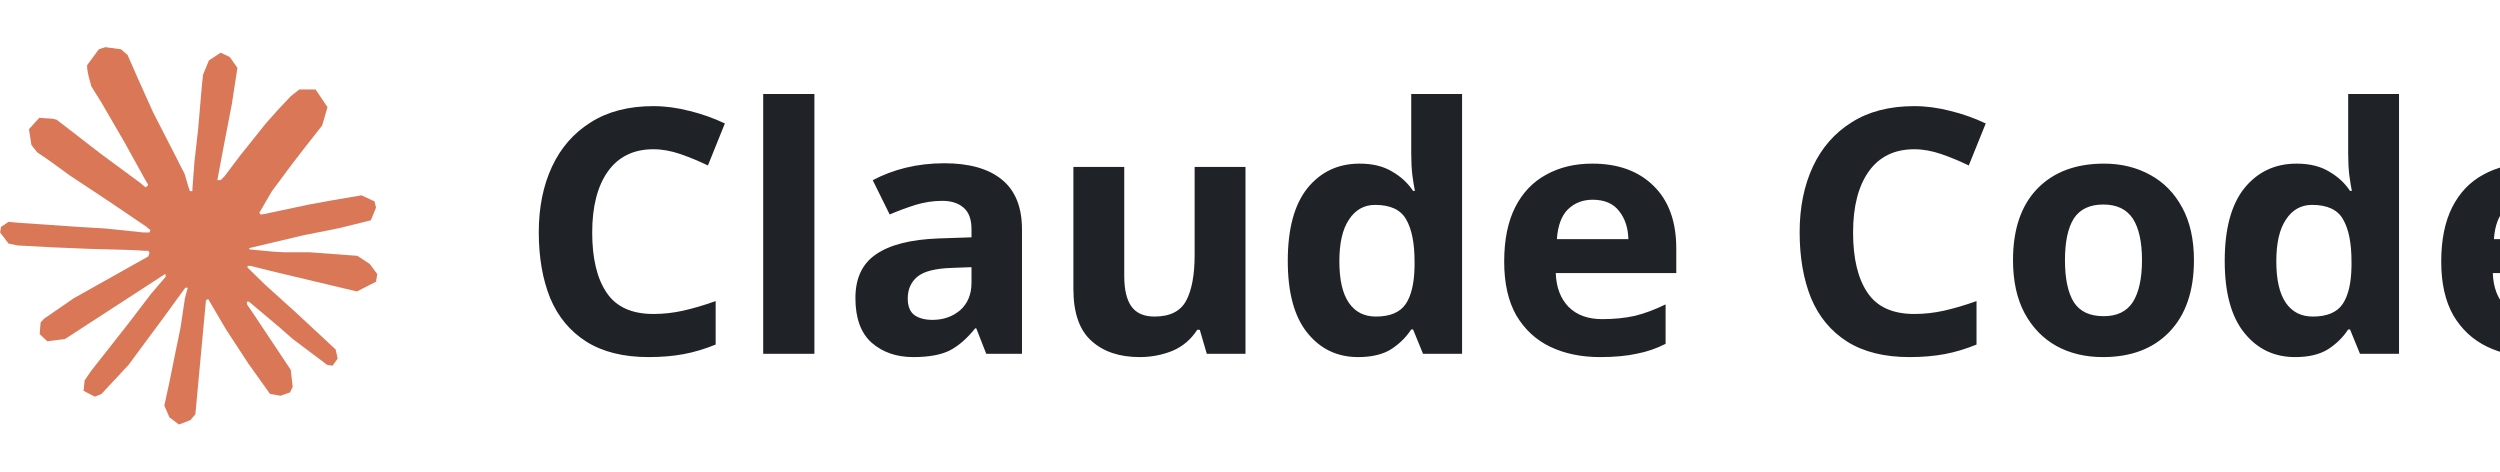
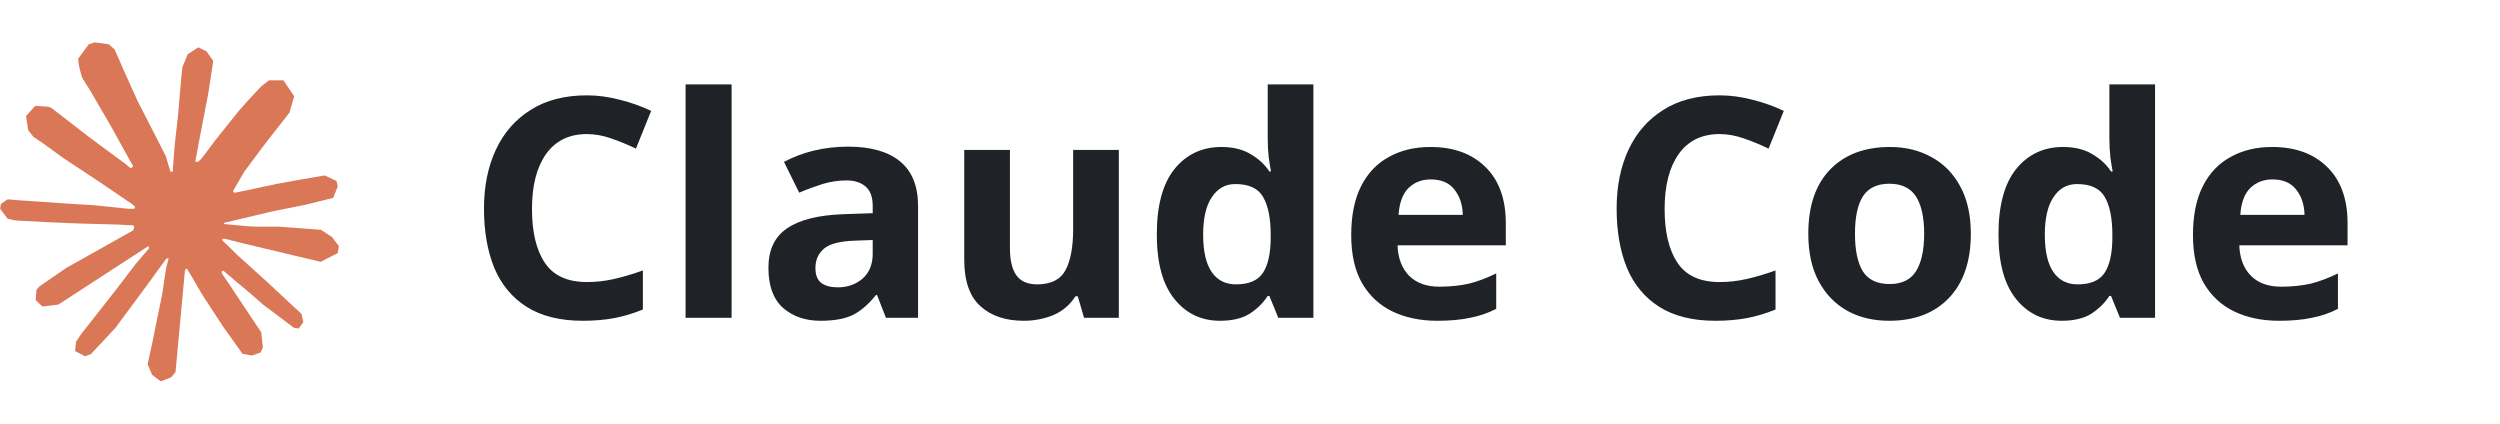
- <svg xmlns="http://www.w3.org/2000/svg" width="106" height="20" viewBox="0 0 106 20">
+ <svg xmlns="http://www.w3.org/2000/svg" width="118" height="20" viewBox="0 0 118 20">
  <svg x="0" y="2" width="16" height="16" fill="#d97757" role="img" viewBox="0 0 24 24">
    <path d="m4.714 15.956 4.717-2.647.079-.231-.079-.128h-.231l-.789-.049-2.696-.073-2.337-.097-2.265-.121-.571-.121-.534-.704.055-.352.48-.322.686.061 1.518.103 2.277.158 1.651.097 2.447.255h.389l.055-.158-.134-.097-.103-.097L6.973 9.836l-2.55-1.688-1.336-.971-.723-.492-.364-.461-.158-1.008.656-.723.88.061.225.061.892.686 1.906 1.475 2.489 1.834.364.303.146-.103.018-.073-.164-.273-1.354-2.447-1.445-2.489-.643-1.032-.17-.619c-.061-.255-.103-.467-.103-.729L6.287.134 6.7 0l.996.134.419.364.619 1.415 1.002 2.228 1.554 3.03.455.898.243.832.091.255h.158v-.146l.128-1.706.237-2.095.231-2.696.079-.759.376-.911.747-.492.583.279.48.686-.067.443-.285 1.852-.559 2.902-.364 1.943h.212l.243-.243.984-1.305 1.651-2.064.729-.82.85-.905.546-.431h1.032l.759 1.129-.34 1.166-1.062 1.348-.88 1.141-1.263 1.7-.789 1.36.073.109.188-.018 2.853-.607 1.542-.279 1.84-.316.832.389.091.395-.328.807-1.967.486-2.307.461-3.436.814-.043.03.049.061 1.548.146.662.036h1.621l3.018.225.789.522.474.638-.079.486-1.214.619-1.639-.389-3.825-.911-1.311-.328h-.182v.109l1.093 1.069 2.003 1.809 2.507 2.331.128.577-.322.455-.34-.049-2.204-1.657-.85-.747-1.925-1.621h-.128v.17l.443.65 2.344 3.521.121 1.081-.17.352-.607.212-.668-.121-1.372-1.925L14.38 17.959l-1.141-1.943-.14.079-.674 7.255-.316.37-.729.279-.607-.461-.322-.747.322-1.475.389-1.925.316-1.53.285-1.9.17-.631-.012-.043-.14.018-1.433 1.967-2.18 2.945-1.724 1.846-.413.164-.716-.37.067-.662.401-.589 2.386-3.036 1.439-1.882.929-1.087-.006-.158h-.055l-6.338 4.116-1.129.146-.486-.455.061-.747.231-.243 1.906-1.311Z" />
  </svg>
  <text x="22" y="15" font-family="-apple-system, BlinkMacSystemFont, 'Segoe UI', 'Noto Sans', Helvetica, Arial, sans-serif" font-size="14.5" font-weight="600" fill="#1f2328">Claude Code</text>
</svg>
